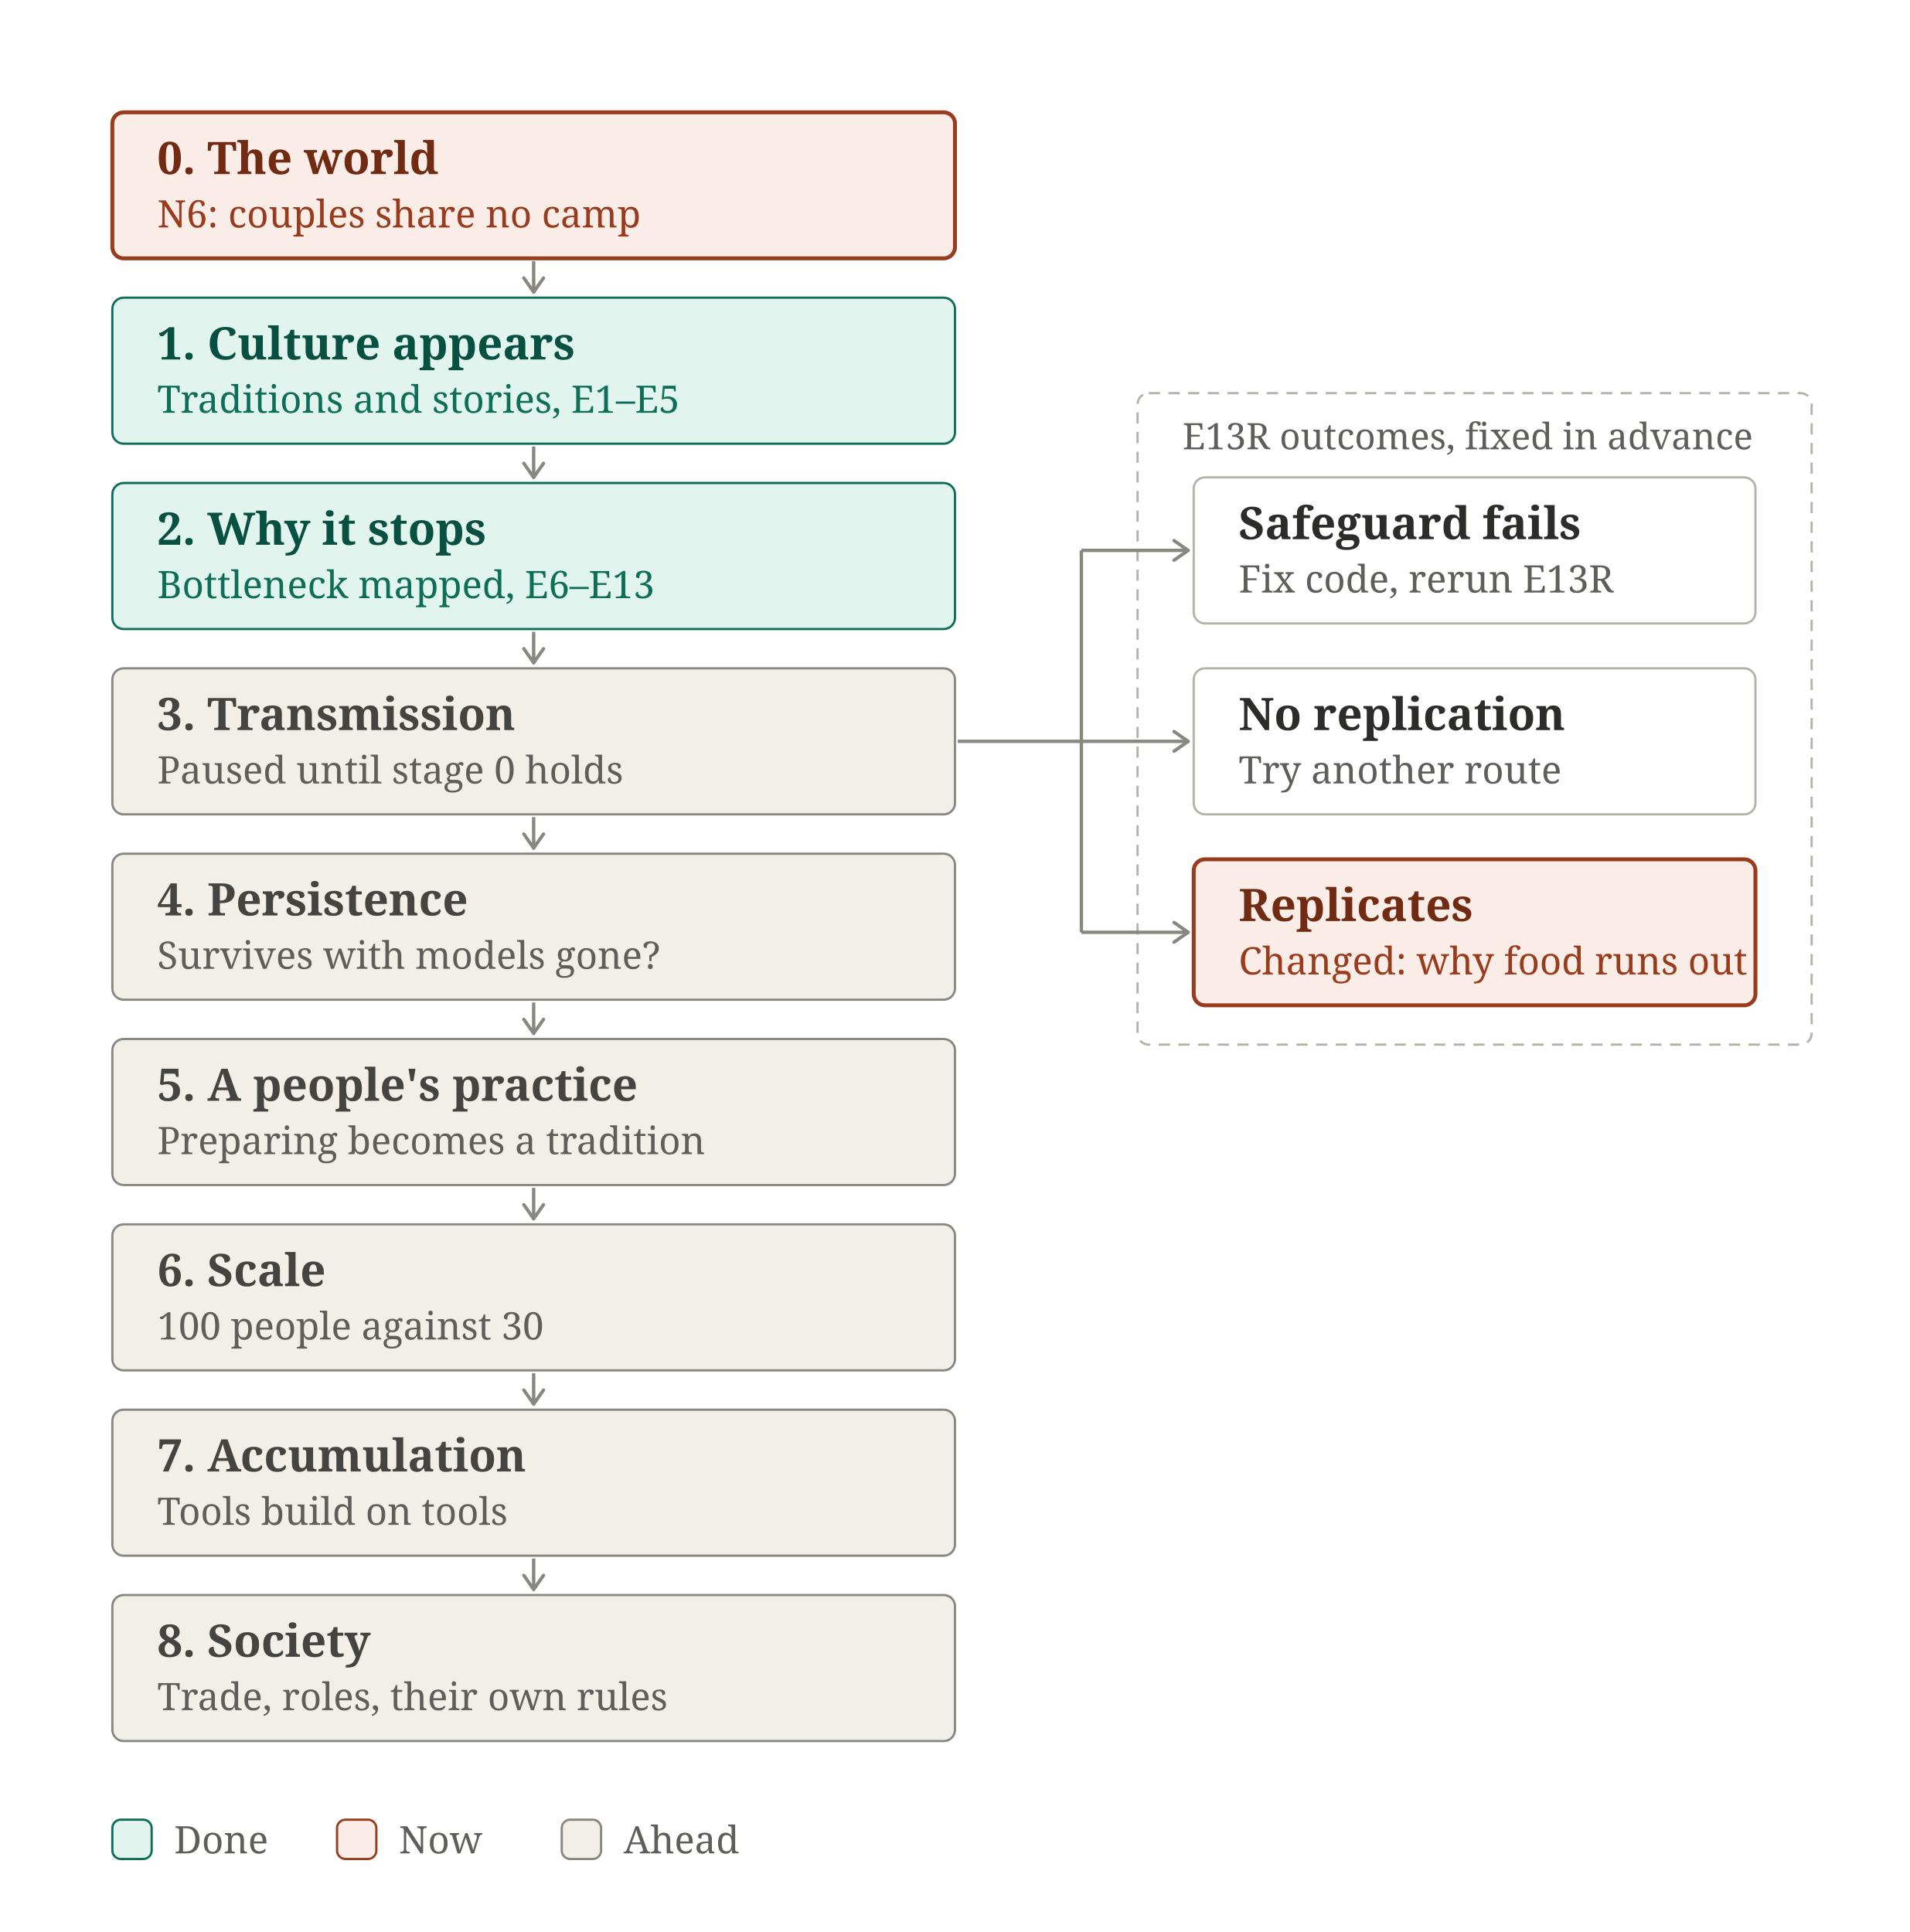
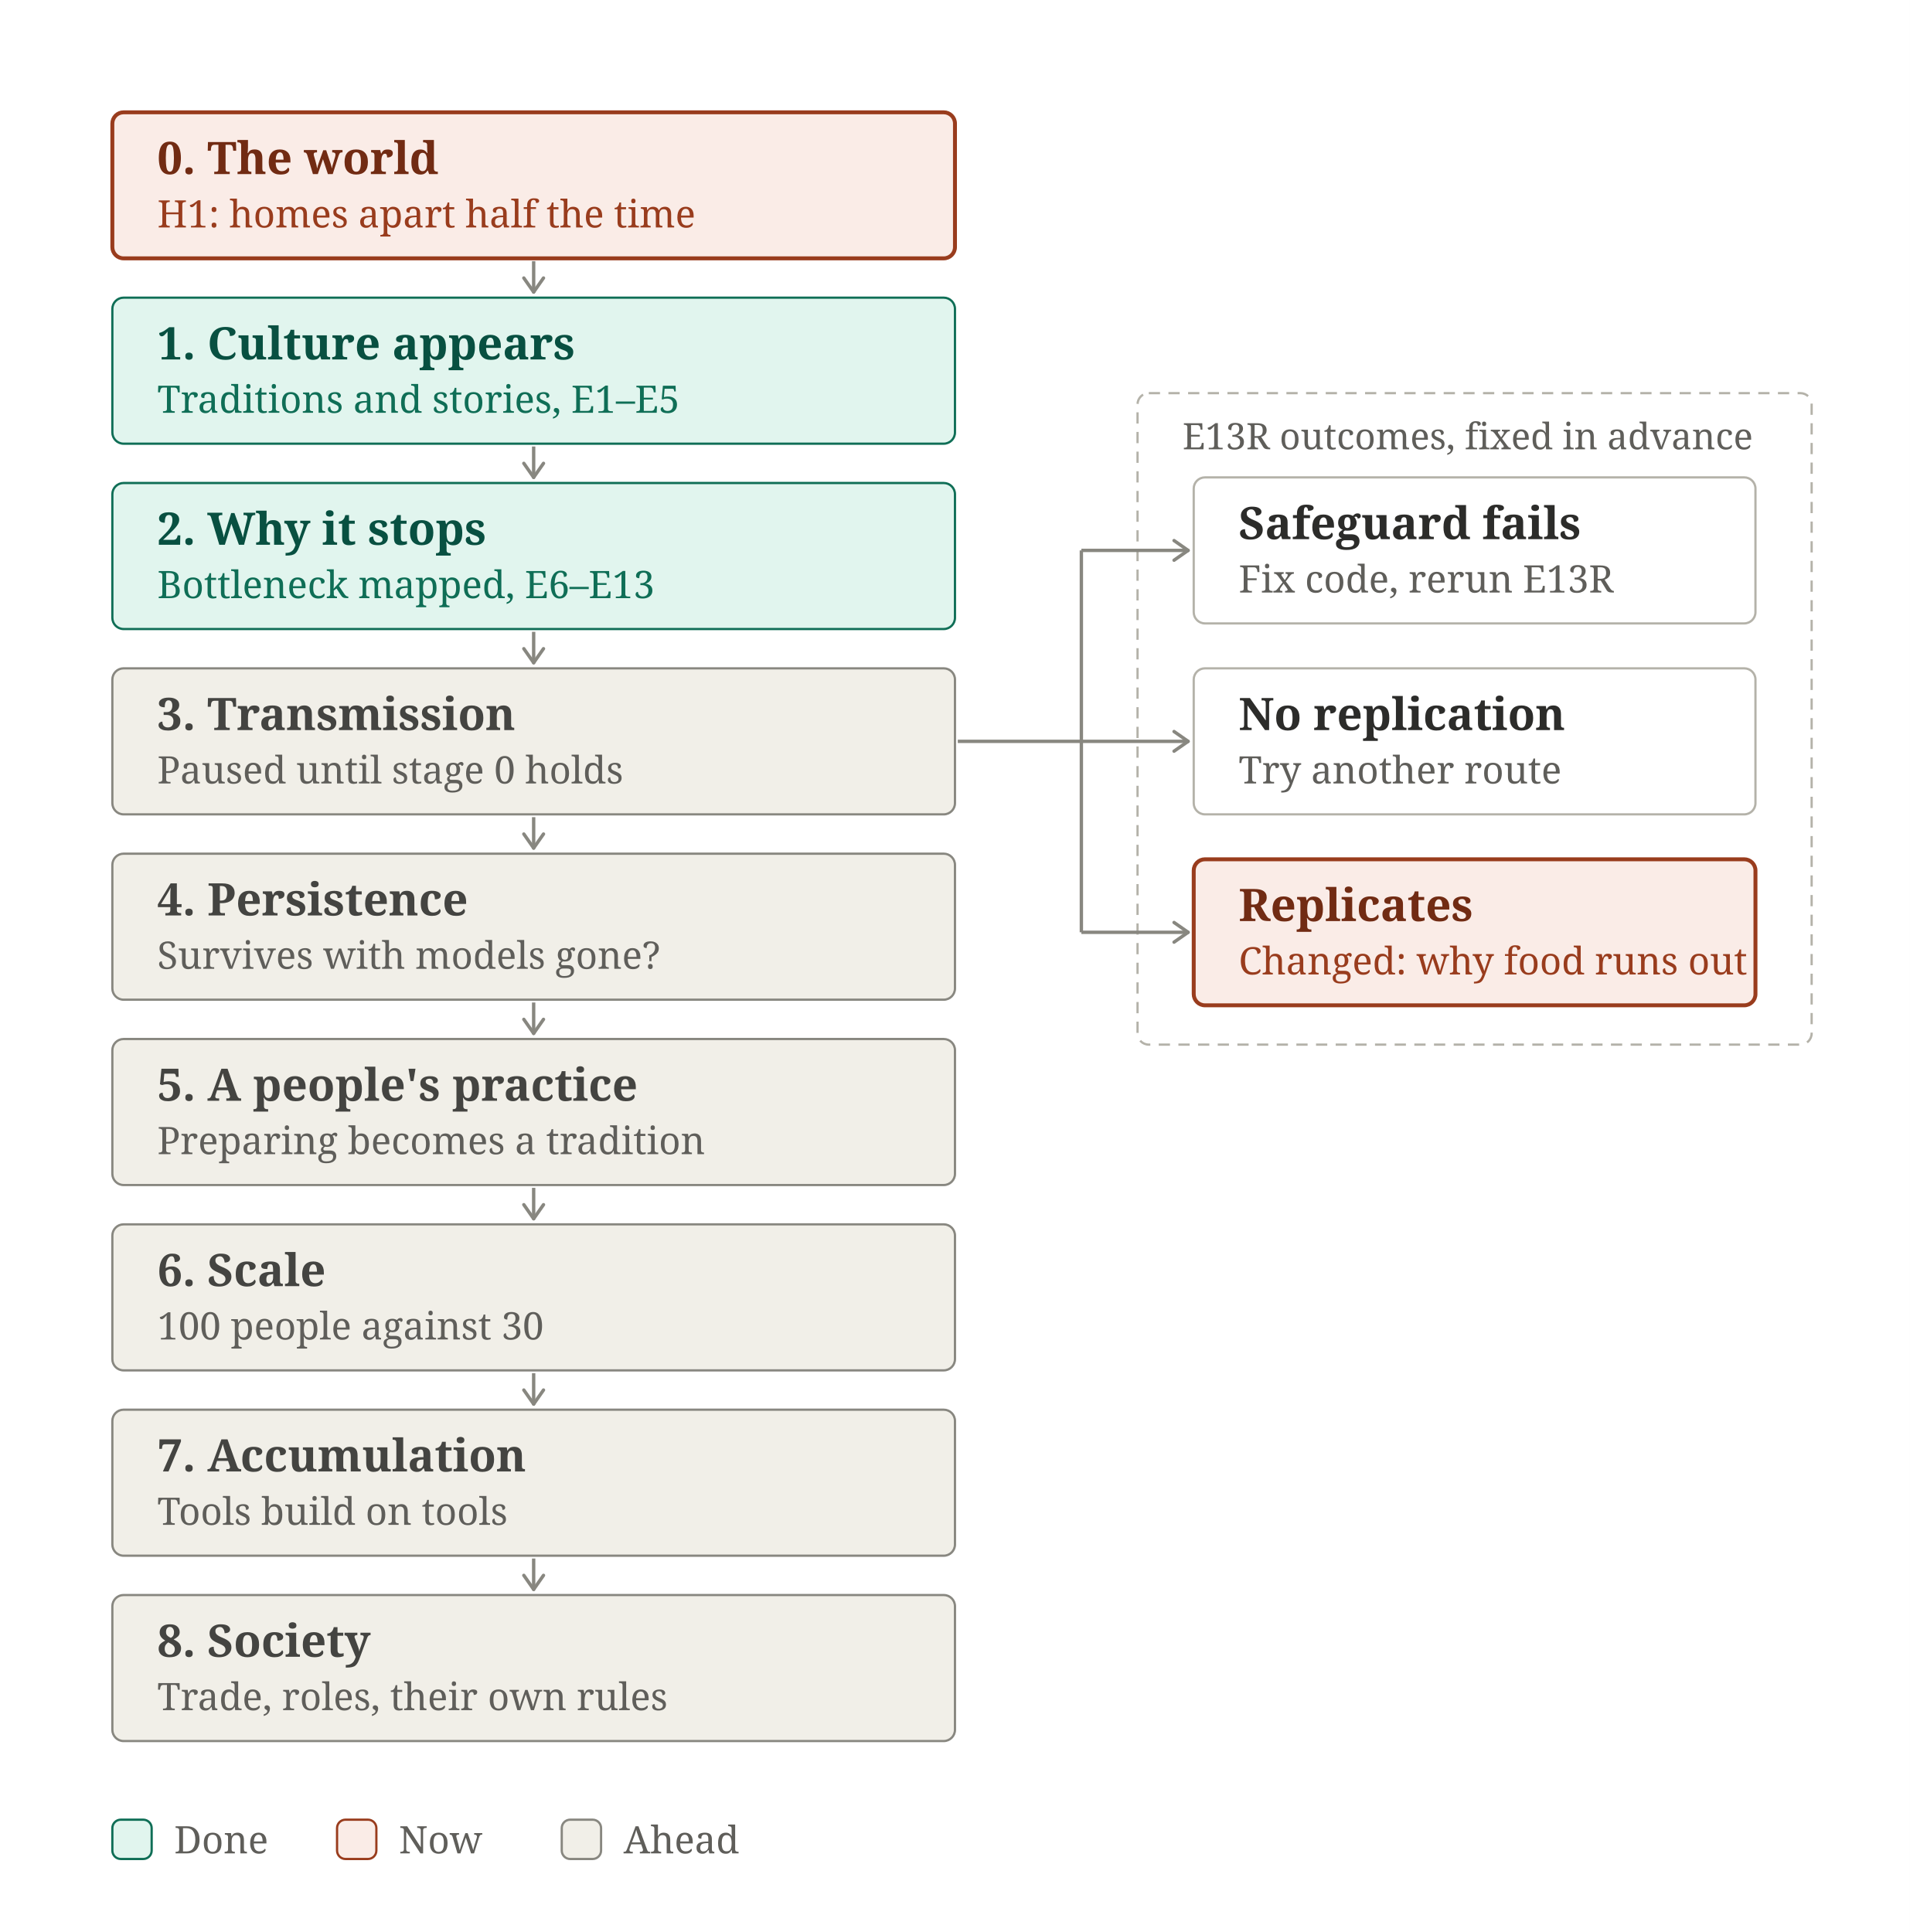
<svg xmlns="http://www.w3.org/2000/svg" width="680" height="688" viewBox="0 0 680 688" font-family="Garamond, Georgia, serif" role="img">
  <rect width="680" height="688" fill="#FFFFFF" />
  <rect x="405" y="140" width="240" height="232" rx="4" fill="none" stroke="#B4B2A9" stroke-width="0.8" stroke-dasharray="4 3" />
  <text x="421" y="160" font-size="13" fill="#5F5E5A">E13R outcomes, fixed in advance</text>
  <line x1="190" y1="93" x2="190" y2="104" stroke="#888780" stroke-width="1.2" />
  <line x1="186.5" y1="99.0" x2="190" y2="104" stroke="#888780" stroke-width="1.2" stroke-linecap="round" />
  <line x1="193.5" y1="99.0" x2="190" y2="104" stroke="#888780" stroke-width="1.2" stroke-linecap="round" />
  <line x1="190" y1="159" x2="190" y2="170" stroke="#888780" stroke-width="1.2" />
  <line x1="186.5" y1="165.0" x2="190" y2="170" stroke="#888780" stroke-width="1.2" stroke-linecap="round" />
  <line x1="193.5" y1="165.0" x2="190" y2="170" stroke="#888780" stroke-width="1.2" stroke-linecap="round" />
  <line x1="190" y1="225" x2="190" y2="236" stroke="#888780" stroke-width="1.2" />
  <line x1="186.5" y1="231.0" x2="190" y2="236" stroke="#888780" stroke-width="1.2" stroke-linecap="round" />
  <line x1="193.5" y1="231.0" x2="190" y2="236" stroke="#888780" stroke-width="1.2" stroke-linecap="round" />
  <line x1="190" y1="291" x2="190" y2="302" stroke="#888780" stroke-width="1.2" />
  <line x1="186.5" y1="297.0" x2="190" y2="302" stroke="#888780" stroke-width="1.2" stroke-linecap="round" />
  <line x1="193.5" y1="297.0" x2="190" y2="302" stroke="#888780" stroke-width="1.2" stroke-linecap="round" />
  <line x1="190" y1="357" x2="190" y2="368" stroke="#888780" stroke-width="1.2" />
  <line x1="186.5" y1="363.0" x2="190" y2="368" stroke="#888780" stroke-width="1.2" stroke-linecap="round" />
  <line x1="193.5" y1="363.0" x2="190" y2="368" stroke="#888780" stroke-width="1.2" stroke-linecap="round" />
  <line x1="190" y1="423" x2="190" y2="434" stroke="#888780" stroke-width="1.2" />
  <line x1="186.5" y1="429.0" x2="190" y2="434" stroke="#888780" stroke-width="1.2" stroke-linecap="round" />
  <line x1="193.5" y1="429.0" x2="190" y2="434" stroke="#888780" stroke-width="1.2" stroke-linecap="round" />
  <line x1="190" y1="489" x2="190" y2="500" stroke="#888780" stroke-width="1.2" />
  <line x1="186.5" y1="495.0" x2="190" y2="500" stroke="#888780" stroke-width="1.2" stroke-linecap="round" />
  <line x1="193.5" y1="495.0" x2="190" y2="500" stroke="#888780" stroke-width="1.2" stroke-linecap="round" />
  <line x1="190" y1="555" x2="190" y2="566" stroke="#888780" stroke-width="1.2" />
  <line x1="186.5" y1="561.0" x2="190" y2="566" stroke="#888780" stroke-width="1.2" stroke-linecap="round" />
  <line x1="193.5" y1="561.0" x2="190" y2="566" stroke="#888780" stroke-width="1.2" stroke-linecap="round" />
  <line x1="341" y1="264" x2="385" y2="264" stroke="#888780" stroke-width="1.2" />
  <line x1="385" y1="196" x2="385" y2="332" stroke="#888780" stroke-width="1.2" />
  <line x1="385" y1="196" x2="423" y2="196" stroke="#888780" stroke-width="1.2" />
  <line x1="418.0" y1="199.5" x2="423" y2="196" stroke="#888780" stroke-width="1.2" stroke-linecap="round" />
  <line x1="418.0" y1="192.5" x2="423" y2="196" stroke="#888780" stroke-width="1.2" stroke-linecap="round" />
  <line x1="385" y1="264" x2="423" y2="264" stroke="#888780" stroke-width="1.2" />
  <line x1="418.0" y1="267.5" x2="423" y2="264" stroke="#888780" stroke-width="1.2" stroke-linecap="round" />
  <line x1="418.0" y1="260.5" x2="423" y2="264" stroke="#888780" stroke-width="1.2" stroke-linecap="round" />
  <line x1="385" y1="332" x2="423" y2="332" stroke="#888780" stroke-width="1.2" />
  <line x1="418.0" y1="335.5" x2="423" y2="332" stroke="#888780" stroke-width="1.2" stroke-linecap="round" />
  <line x1="418.0" y1="328.5" x2="423" y2="332" stroke="#888780" stroke-width="1.2" stroke-linecap="round" />
  <rect x="40" y="40" width="300" height="52" rx="4" fill="#FAECE7" stroke="#993C1D" stroke-width="1.4" />
  <text x="56" y="62" font-size="16" font-weight="bold" fill="#712B13">0. The world</text>
-   <text x="56" y="81" font-size="13.5" fill="#993C1D">N6: couples share no camp</text>
+   <text x="56" y="81" font-size="13.5" fill="#993C1D">H1: homes apart half the time</text>
  <rect x="40" y="106" width="300" height="52" rx="4" fill="#E1F5EE" stroke="#0F6E56" stroke-width="0.8" />
  <text x="56" y="128" font-size="16" font-weight="bold" fill="#085041">1. Culture appears</text>
  <text x="56" y="147" font-size="13.5" fill="#0F6E56">Traditions and stories, E1–E5</text>
  <rect x="40" y="172" width="300" height="52" rx="4" fill="#E1F5EE" stroke="#0F6E56" stroke-width="0.8" />
  <text x="56" y="194" font-size="16" font-weight="bold" fill="#085041">2. Why it stops</text>
  <text x="56" y="213" font-size="13.5" fill="#0F6E56">Bottleneck mapped, E6–E13</text>
  <rect x="40" y="238" width="300" height="52" rx="4" fill="#F1EFE8" stroke="#888780" stroke-width="0.8" />
  <text x="56" y="260" font-size="16" font-weight="bold" fill="#444441">3. Transmission</text>
  <text x="56" y="279" font-size="13.5" fill="#5F5E5A">Paused until stage 0 holds</text>
  <rect x="40" y="304" width="300" height="52" rx="4" fill="#F1EFE8" stroke="#888780" stroke-width="0.8" />
  <text x="56" y="326" font-size="16" font-weight="bold" fill="#444441">4. Persistence</text>
  <text x="56" y="345" font-size="13.5" fill="#5F5E5A">Survives with models gone?</text>
  <rect x="40" y="370" width="300" height="52" rx="4" fill="#F1EFE8" stroke="#888780" stroke-width="0.8" />
  <text x="56" y="392" font-size="16" font-weight="bold" fill="#444441">5. A people's practice</text>
  <text x="56" y="411" font-size="13.5" fill="#5F5E5A">Preparing becomes a tradition</text>
  <rect x="40" y="436" width="300" height="52" rx="4" fill="#F1EFE8" stroke="#888780" stroke-width="0.8" />
  <text x="56" y="458" font-size="16" font-weight="bold" fill="#444441">6. Scale</text>
  <text x="56" y="477" font-size="13.5" fill="#5F5E5A">100 people against 30</text>
  <rect x="40" y="502" width="300" height="52" rx="4" fill="#F1EFE8" stroke="#888780" stroke-width="0.8" />
  <text x="56" y="524" font-size="16" font-weight="bold" fill="#444441">7. Accumulation</text>
  <text x="56" y="543" font-size="13.5" fill="#5F5E5A">Tools build on tools</text>
  <rect x="40" y="568" width="300" height="52" rx="4" fill="#F1EFE8" stroke="#888780" stroke-width="0.8" />
  <text x="56" y="590" font-size="16" font-weight="bold" fill="#444441">8. Society</text>
  <text x="56" y="609" font-size="13.5" fill="#5F5E5A">Trade, roles, their own rules</text>
  <rect x="425" y="170" width="200" height="52" rx="4" fill="#FFFFFF" stroke="#B4B2A9" stroke-width="0.8" />
  <text x="441" y="192" font-size="16" font-weight="bold" fill="#2C2C2A">Safeguard fails</text>
  <text x="441" y="211" font-size="13.5" fill="#5F5E5A">Fix code, rerun E13R</text>
  <rect x="425" y="238" width="200" height="52" rx="4" fill="#FFFFFF" stroke="#B4B2A9" stroke-width="0.8" />
  <text x="441" y="260" font-size="16" font-weight="bold" fill="#2C2C2A">No replication</text>
  <text x="441" y="279" font-size="13.5" fill="#5F5E5A">Try another route</text>
  <rect x="425" y="306" width="200" height="52" rx="4" fill="#FAECE7" stroke="#993C1D" stroke-width="1.4" />
  <text x="441" y="328" font-size="16" font-weight="bold" fill="#712B13">Replicates</text>
  <text x="441" y="347" font-size="13.5" fill="#993C1D">Changed: why food runs out</text>
  <rect x="40" y="648" width="14" height="14" rx="3" fill="#E1F5EE" stroke="#0F6E56" stroke-width="0.8" />
  <text x="62" y="660" font-size="13.5" fill="#5F5E5A">Done</text>
  <rect x="120" y="648" width="14" height="14" rx="3" fill="#FAECE7" stroke="#993C1D" stroke-width="0.8" />
  <text x="142" y="660" font-size="13.5" fill="#5F5E5A">Now</text>
  <rect x="200" y="648" width="14" height="14" rx="3" fill="#F1EFE8" stroke="#888780" stroke-width="0.8" />
  <text x="222" y="660" font-size="13.5" fill="#5F5E5A">Ahead</text>
</svg>
